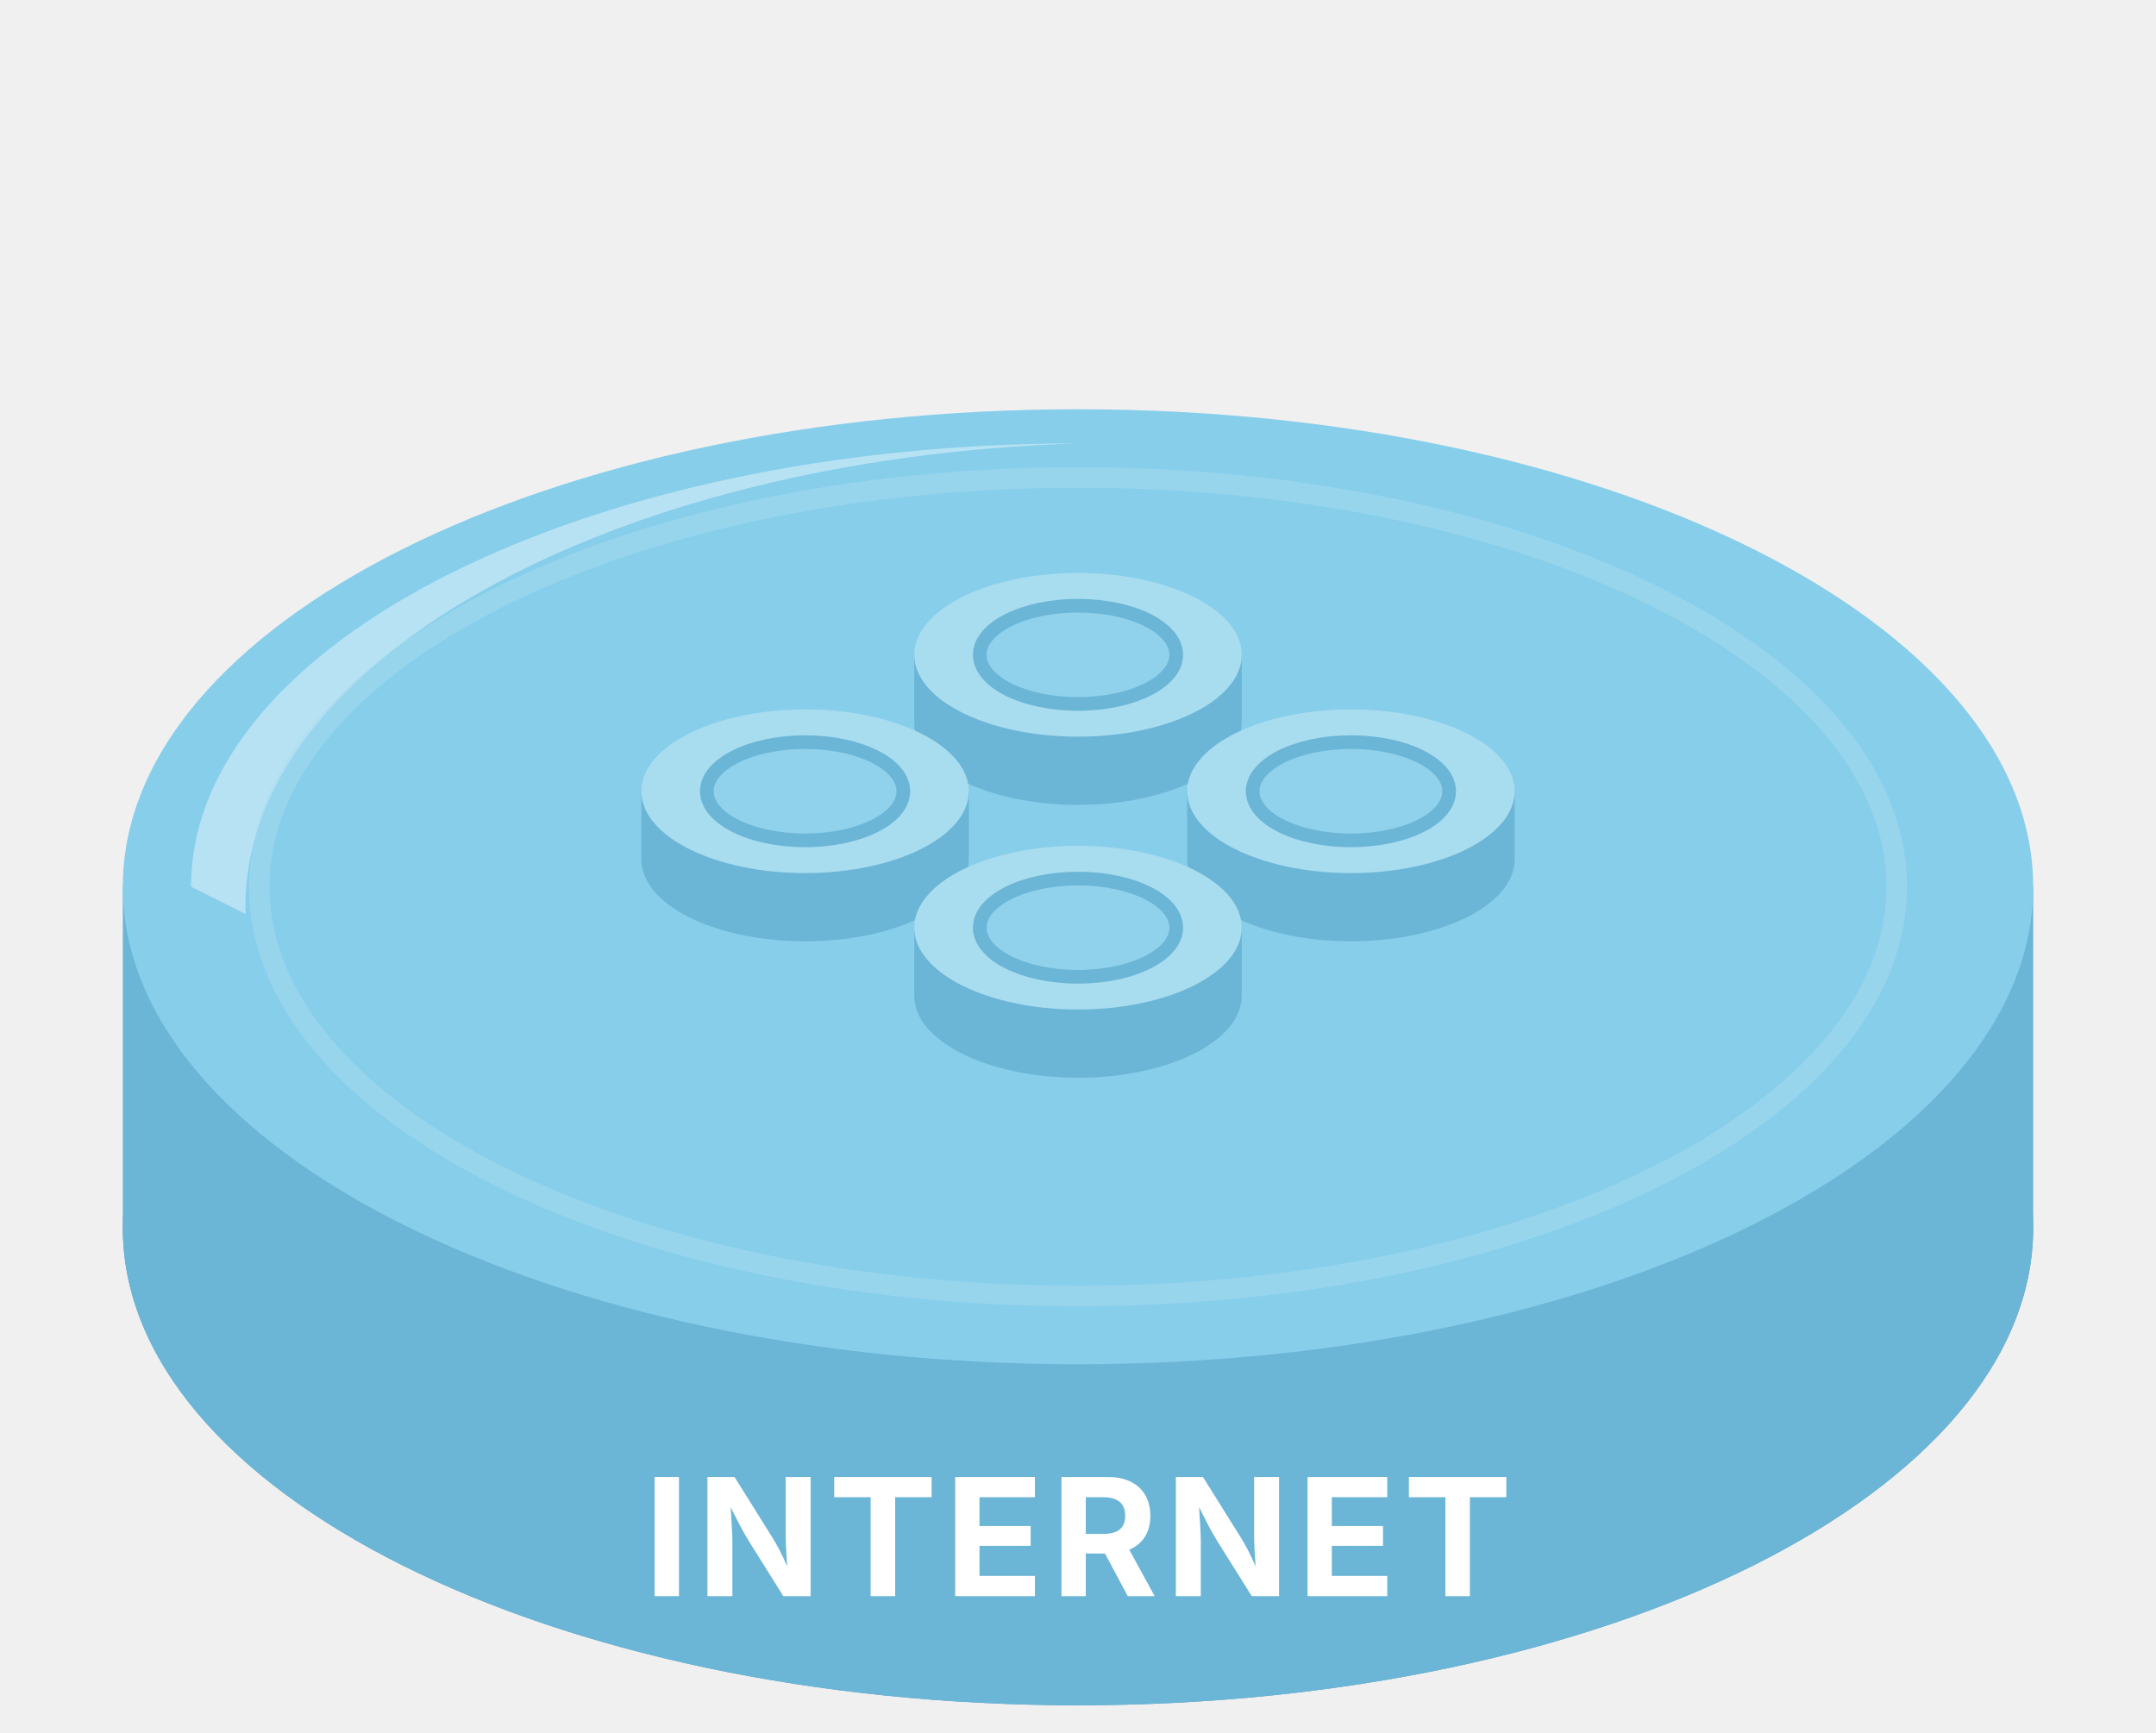
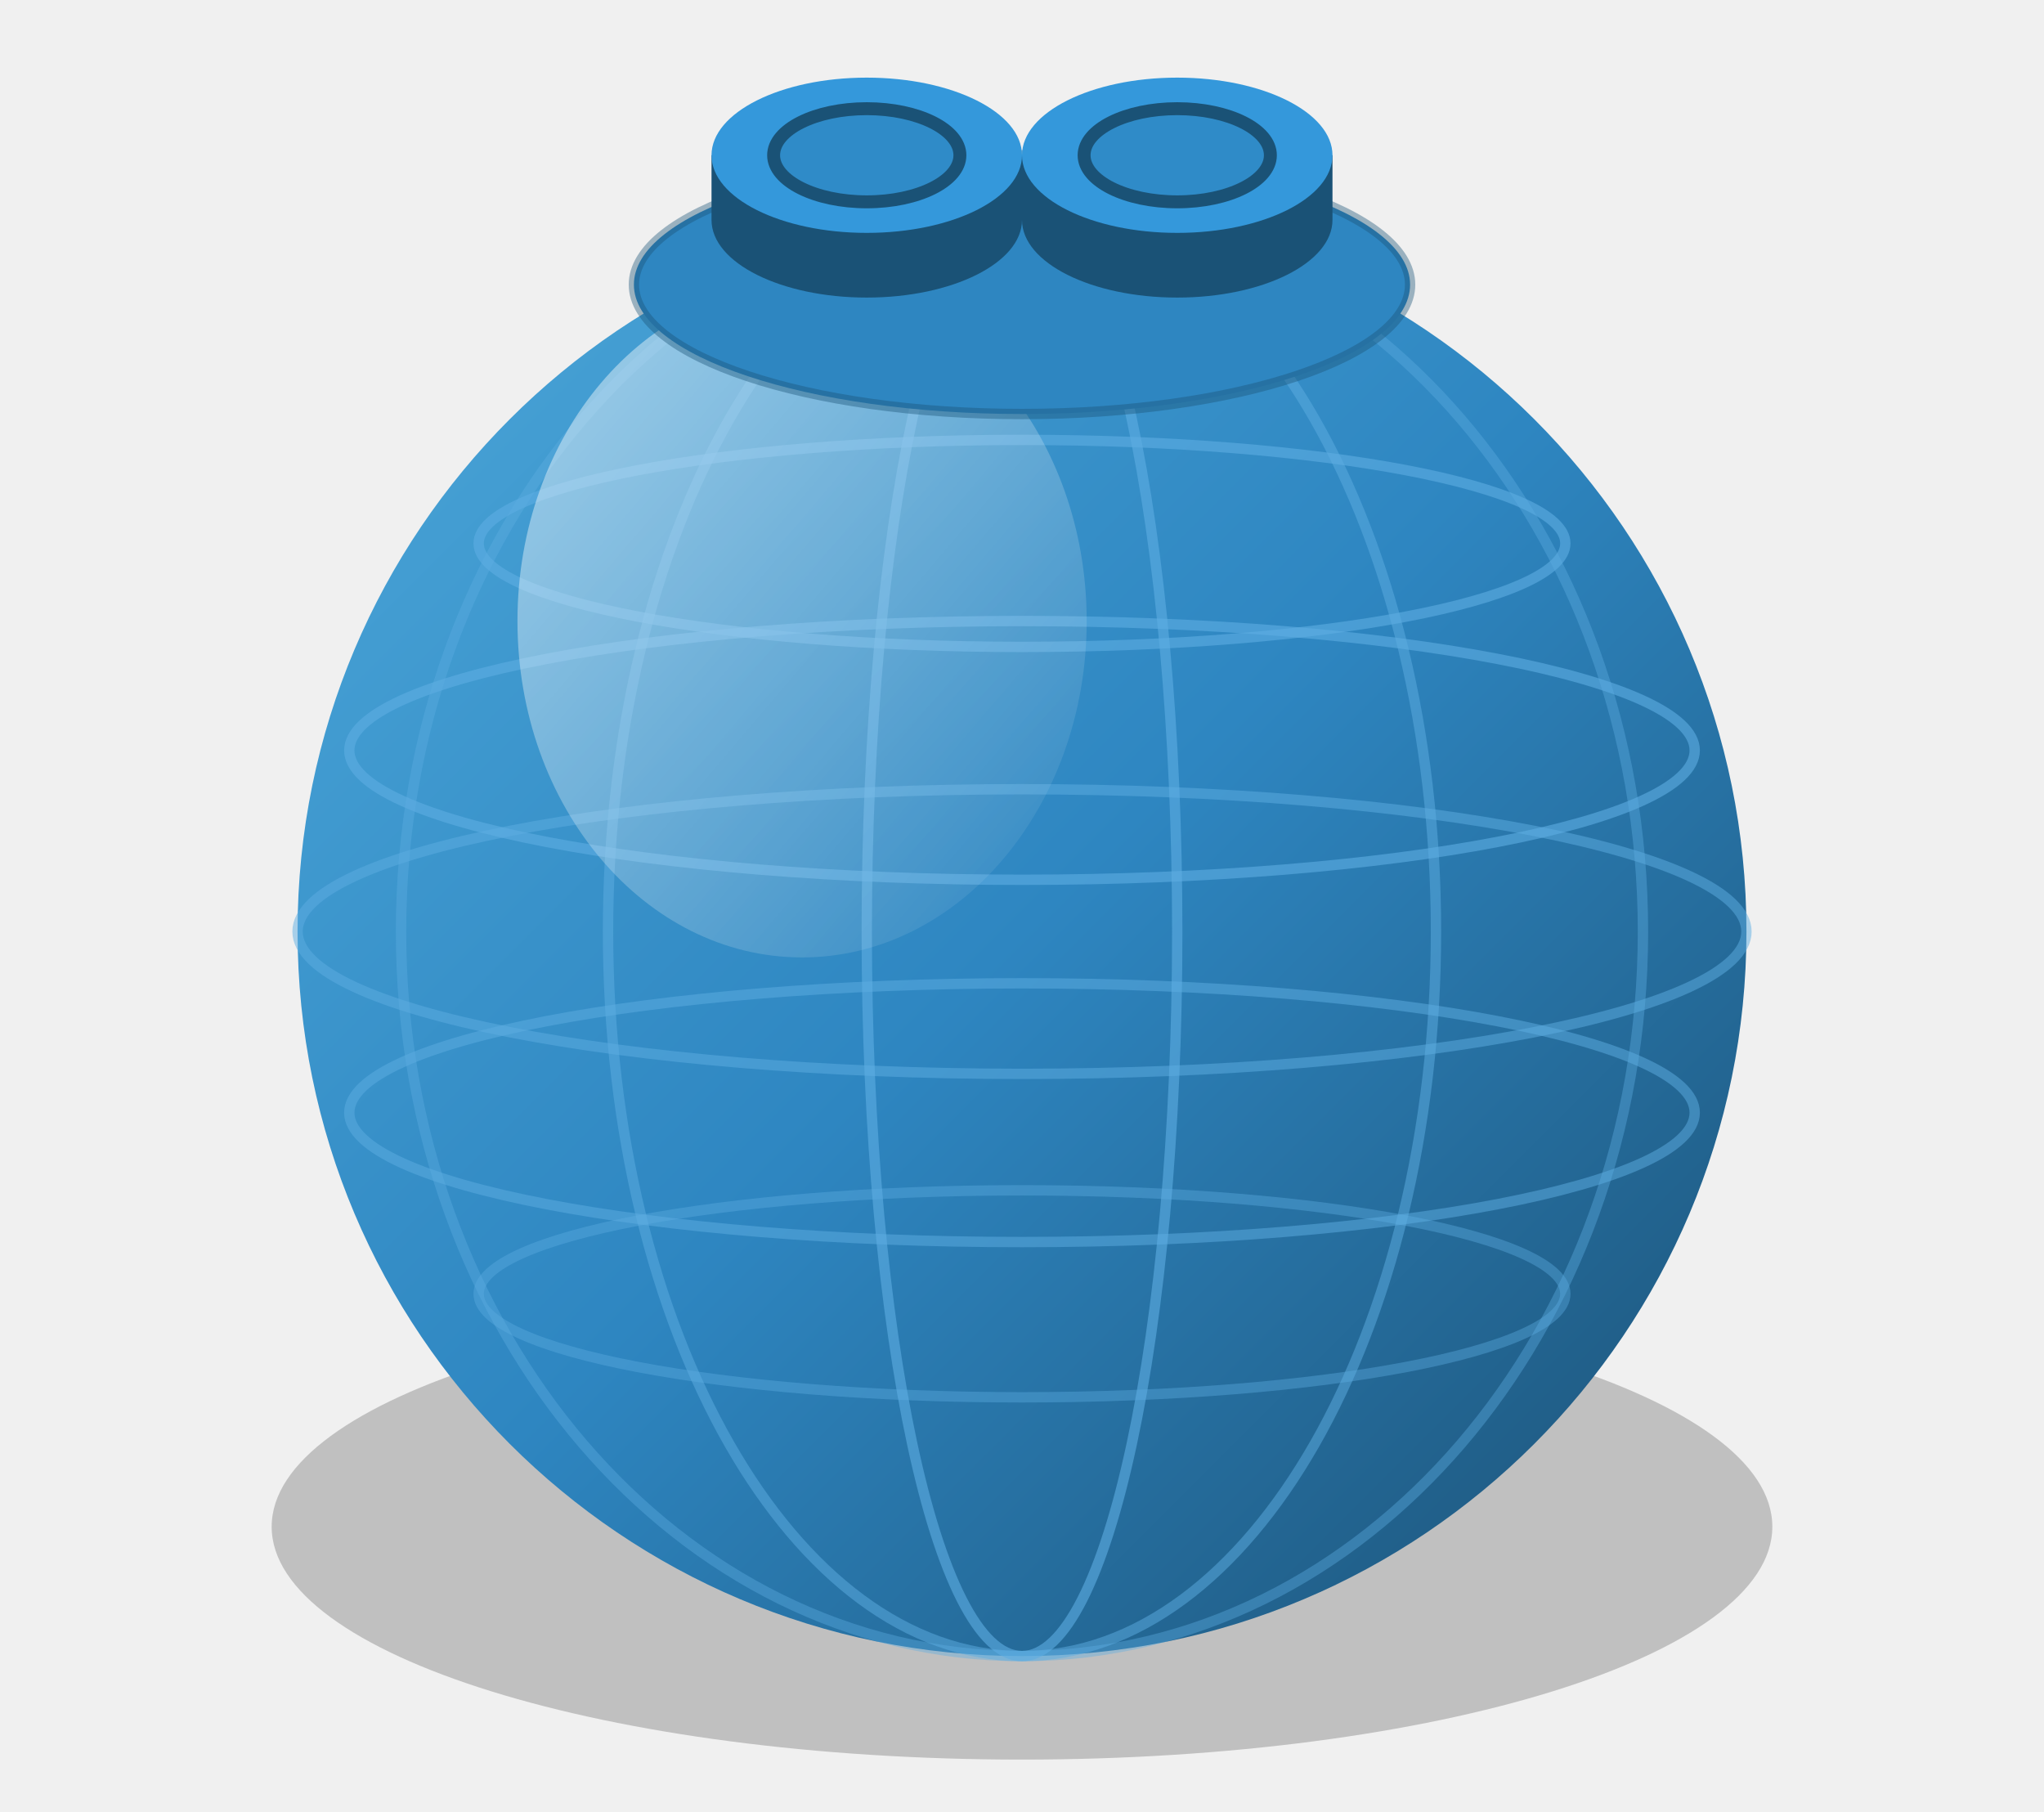
- <svg xmlns="http://www.w3.org/2000/svg" viewBox="0 0 158 127">
-   <ellipse cx="79" cy="90" rx="70" ry="35" fill="#5A9DBE" />
-   <path d="M 9 65 L 9 90 A 70 35 0 0 0 149 90 L 149 65 Z" fill="#6BB5D6" />
-   <ellipse cx="79" cy="65" rx="70" ry="35" fill="#87CEEB" />
-   <path d="M 14 65 A 65 32.5 0 0 1 79 32.5 A 65 34 0 0 0 18 67 Z" fill="#FFFFFF" opacity="0.4" />
-   <ellipse cx="79" cy="65" rx="60" ry="30" fill="none" stroke="#A8DCEF" stroke-width="1.5" opacity="0.5" />
-   <g class="stud-top">
-     <path d="M 67 48 L 67 53 A 12 6 0 0 0 91 53 L 91 48 Z" fill="#6BB5D6" />
-     <ellipse cx="79" cy="48" rx="12" ry="6" fill="#A8DCEF" />
-     <ellipse cx="79" cy="48" rx="7.2" ry="3.6" fill="#87CEEB" fill-opacity="0.7" stroke="#6BB5D6" stroke-width="1" />
+ <svg xmlns="http://www.w3.org/2000/svg" viewBox="0 0 158 140">
+   <defs>
+     <linearGradient id="globe-body" x1="0%" y1="0%" x2="100%" y2="100%">
+       <stop offset="0%" stop-color="#4DA8DA" />
+       <stop offset="50%" stop-color="#2E86C1" />
+       <stop offset="100%" stop-color="#1B4F72" />
+     </linearGradient>
+     <linearGradient id="globe-highlight" x1="0%" y1="0%" x2="100%" y2="100%">
+       <stop offset="0%" stop-color="#FFFFFF" stop-opacity="0.5" />
+       <stop offset="100%" stop-color="#FFFFFF" stop-opacity="0" />
+     </linearGradient>
+   </defs>
+   <ellipse cx="79" cy="118" rx="58" ry="18" fill="rgba(0,0,0,0.2)" />
+   <ellipse cx="79" cy="72" rx="56" ry="56" fill="url(#globe-body)" />
+   <ellipse cx="79" cy="42" rx="42" ry="8" fill="none" stroke="#5DADE2" stroke-width="0.8" opacity="0.6" />
+   <ellipse cx="79" cy="58" rx="52" ry="10" fill="none" stroke="#5DADE2" stroke-width="0.8" opacity="0.6" />
+   <ellipse cx="79" cy="72" rx="56" ry="11" fill="none" stroke="#5DADE2" stroke-width="0.8" opacity="0.5" />
+   <ellipse cx="79" cy="86" rx="52" ry="10" fill="none" stroke="#5DADE2" stroke-width="0.8" opacity="0.5" />
+   <ellipse cx="79" cy="100" rx="42" ry="8" fill="none" stroke="#5DADE2" stroke-width="0.8" opacity="0.4" />
+   <ellipse cx="79" cy="72" rx="12" ry="56" fill="none" stroke="#5DADE2" stroke-width="0.8" opacity="0.6" />
+   <ellipse cx="79" cy="72" rx="32" ry="56" fill="none" stroke="#5DADE2" stroke-width="0.8" opacity="0.5" />
+   <ellipse cx="79" cy="72" rx="48" ry="56" fill="none" stroke="#5DADE2" stroke-width="0.8" opacity="0.4" />
+   <ellipse cx="62" cy="48" rx="22" ry="26" fill="url(#globe-highlight)" />
+   <ellipse cx="79" cy="22" rx="30" ry="10" fill="#2E86C1" />
+   <ellipse cx="79" cy="22" rx="30" ry="10" fill="none" stroke="#1A5276" stroke-width="0.8" opacity="0.4" />
+   <g>
+     <path d="M 55 12 L 55 17 A 12 6 0 0 0 79 17 L 79 12 Z" fill="#1A5276" />
+     <ellipse cx="67" cy="12" rx="12" ry="6" fill="#3498DB" />
+     <ellipse cx="67" cy="12" rx="7.2" ry="3.6" fill="#2E86C1" fill-opacity="0.7" stroke="#1A5276" stroke-width="1" />
  </g>
-   <g class="stud-left">
-     <path d="M 47 58 L 47 63 A 12 6 0 0 0 71 63 L 71 58 Z" fill="#6BB5D6" />
-     <ellipse cx="59" cy="58" rx="12" ry="6" fill="#A8DCEF" />
-     <ellipse cx="59" cy="58" rx="7.2" ry="3.6" fill="#87CEEB" fill-opacity="0.7" stroke="#6BB5D6" stroke-width="1" />
+   <g>
+     <path d="M 79 12 L 79 17 A 12 6 0 0 0 103 17 L 103 12 Z" fill="#1A5276" />
+     <ellipse cx="91" cy="12" rx="12" ry="6" fill="#3498DB" />
+     <ellipse cx="91" cy="12" rx="7.2" ry="3.6" fill="#2E86C1" fill-opacity="0.7" stroke="#1A5276" stroke-width="1" />
  </g>
-   <g class="stud-right">
-     <path d="M 87 58 L 87 63 A 12 6 0 0 0 111 63 L 111 58 Z" fill="#6BB5D6" />
-     <ellipse cx="99" cy="58" rx="12" ry="6" fill="#A8DCEF" />
-     <ellipse cx="99" cy="58" rx="7.2" ry="3.6" fill="#87CEEB" fill-opacity="0.7" stroke="#6BB5D6" stroke-width="1" />
-   </g>
-   <g class="stud-bottom">
-     <path d="M 67 68 L 67 73 A 12 6 0 0 0 91 73 L 91 68 Z" fill="#6BB5D6" />
-     <ellipse cx="79" cy="68" rx="12" ry="6" fill="#A8DCEF" />
-     <ellipse cx="79" cy="68" rx="7.2" ry="3.6" fill="#87CEEB" fill-opacity="0.7" stroke="#6BB5D6" stroke-width="1" />
-   </g>
-   <text x="79" y="117" text-anchor="middle" fill="#FFFFFF" font-family="system-ui, -apple-system, sans-serif" font-size="12" font-weight="700" letter-spacing="0.5">INTERNET</text>
</svg>
